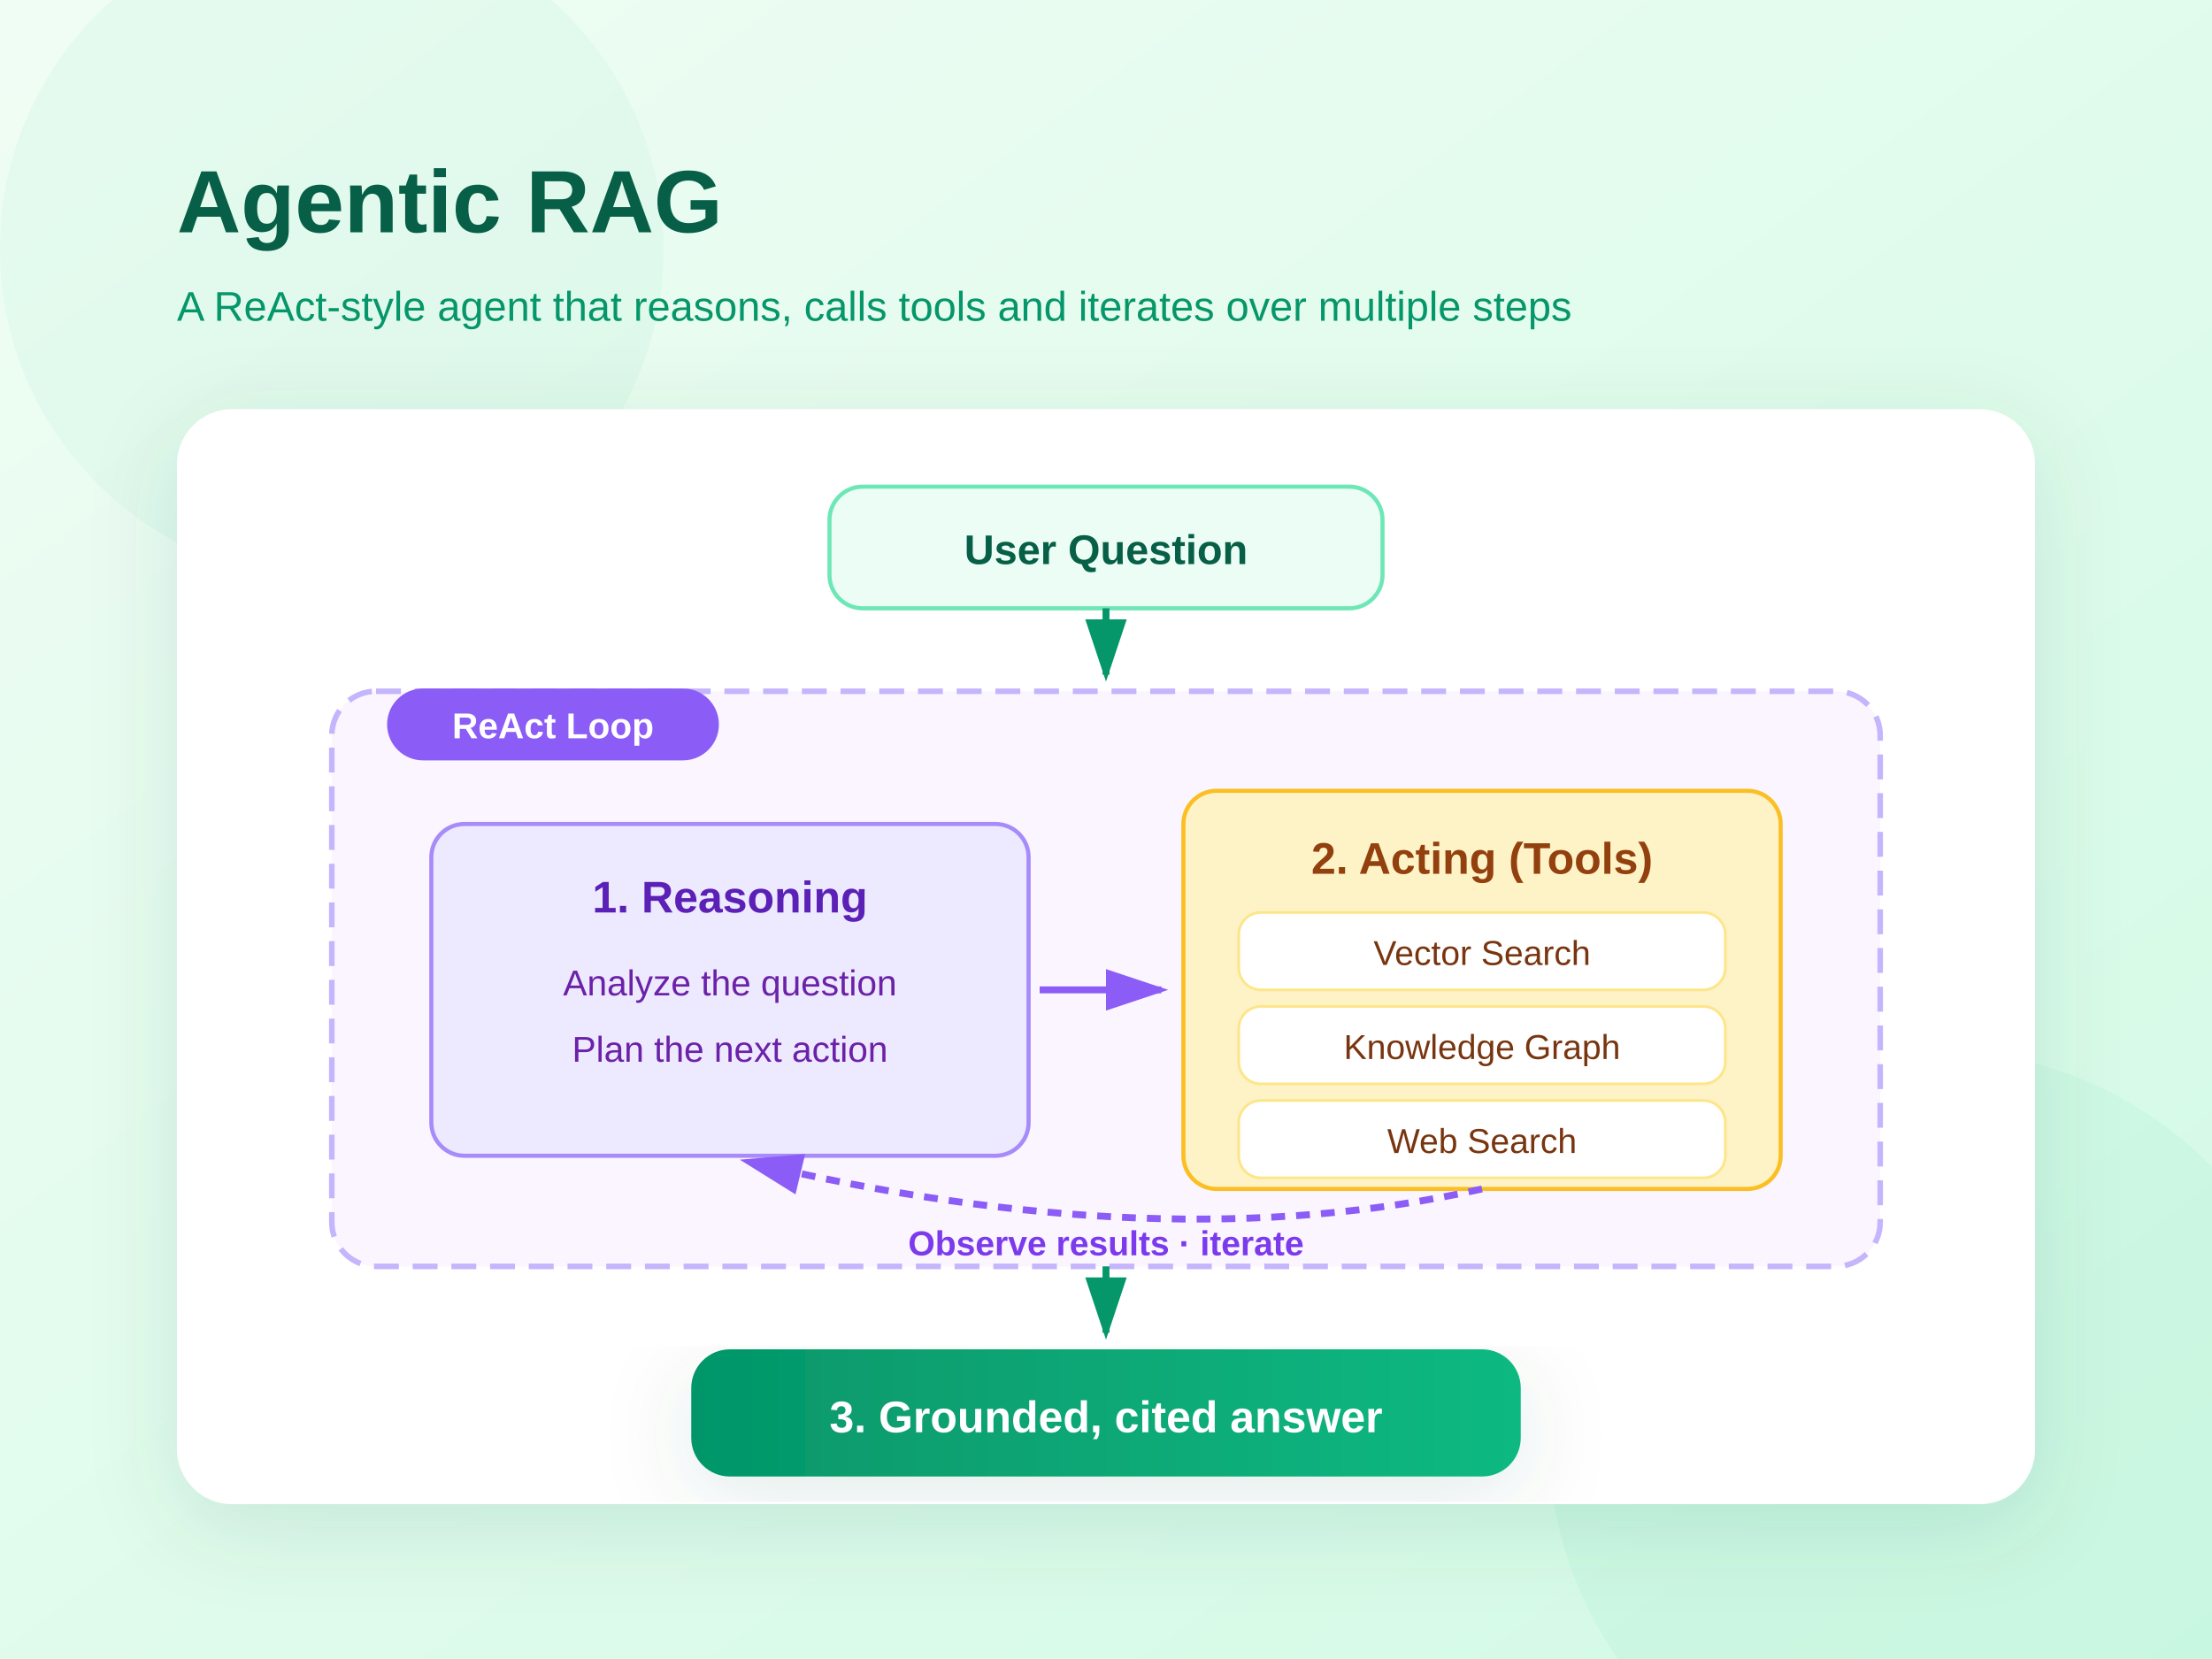
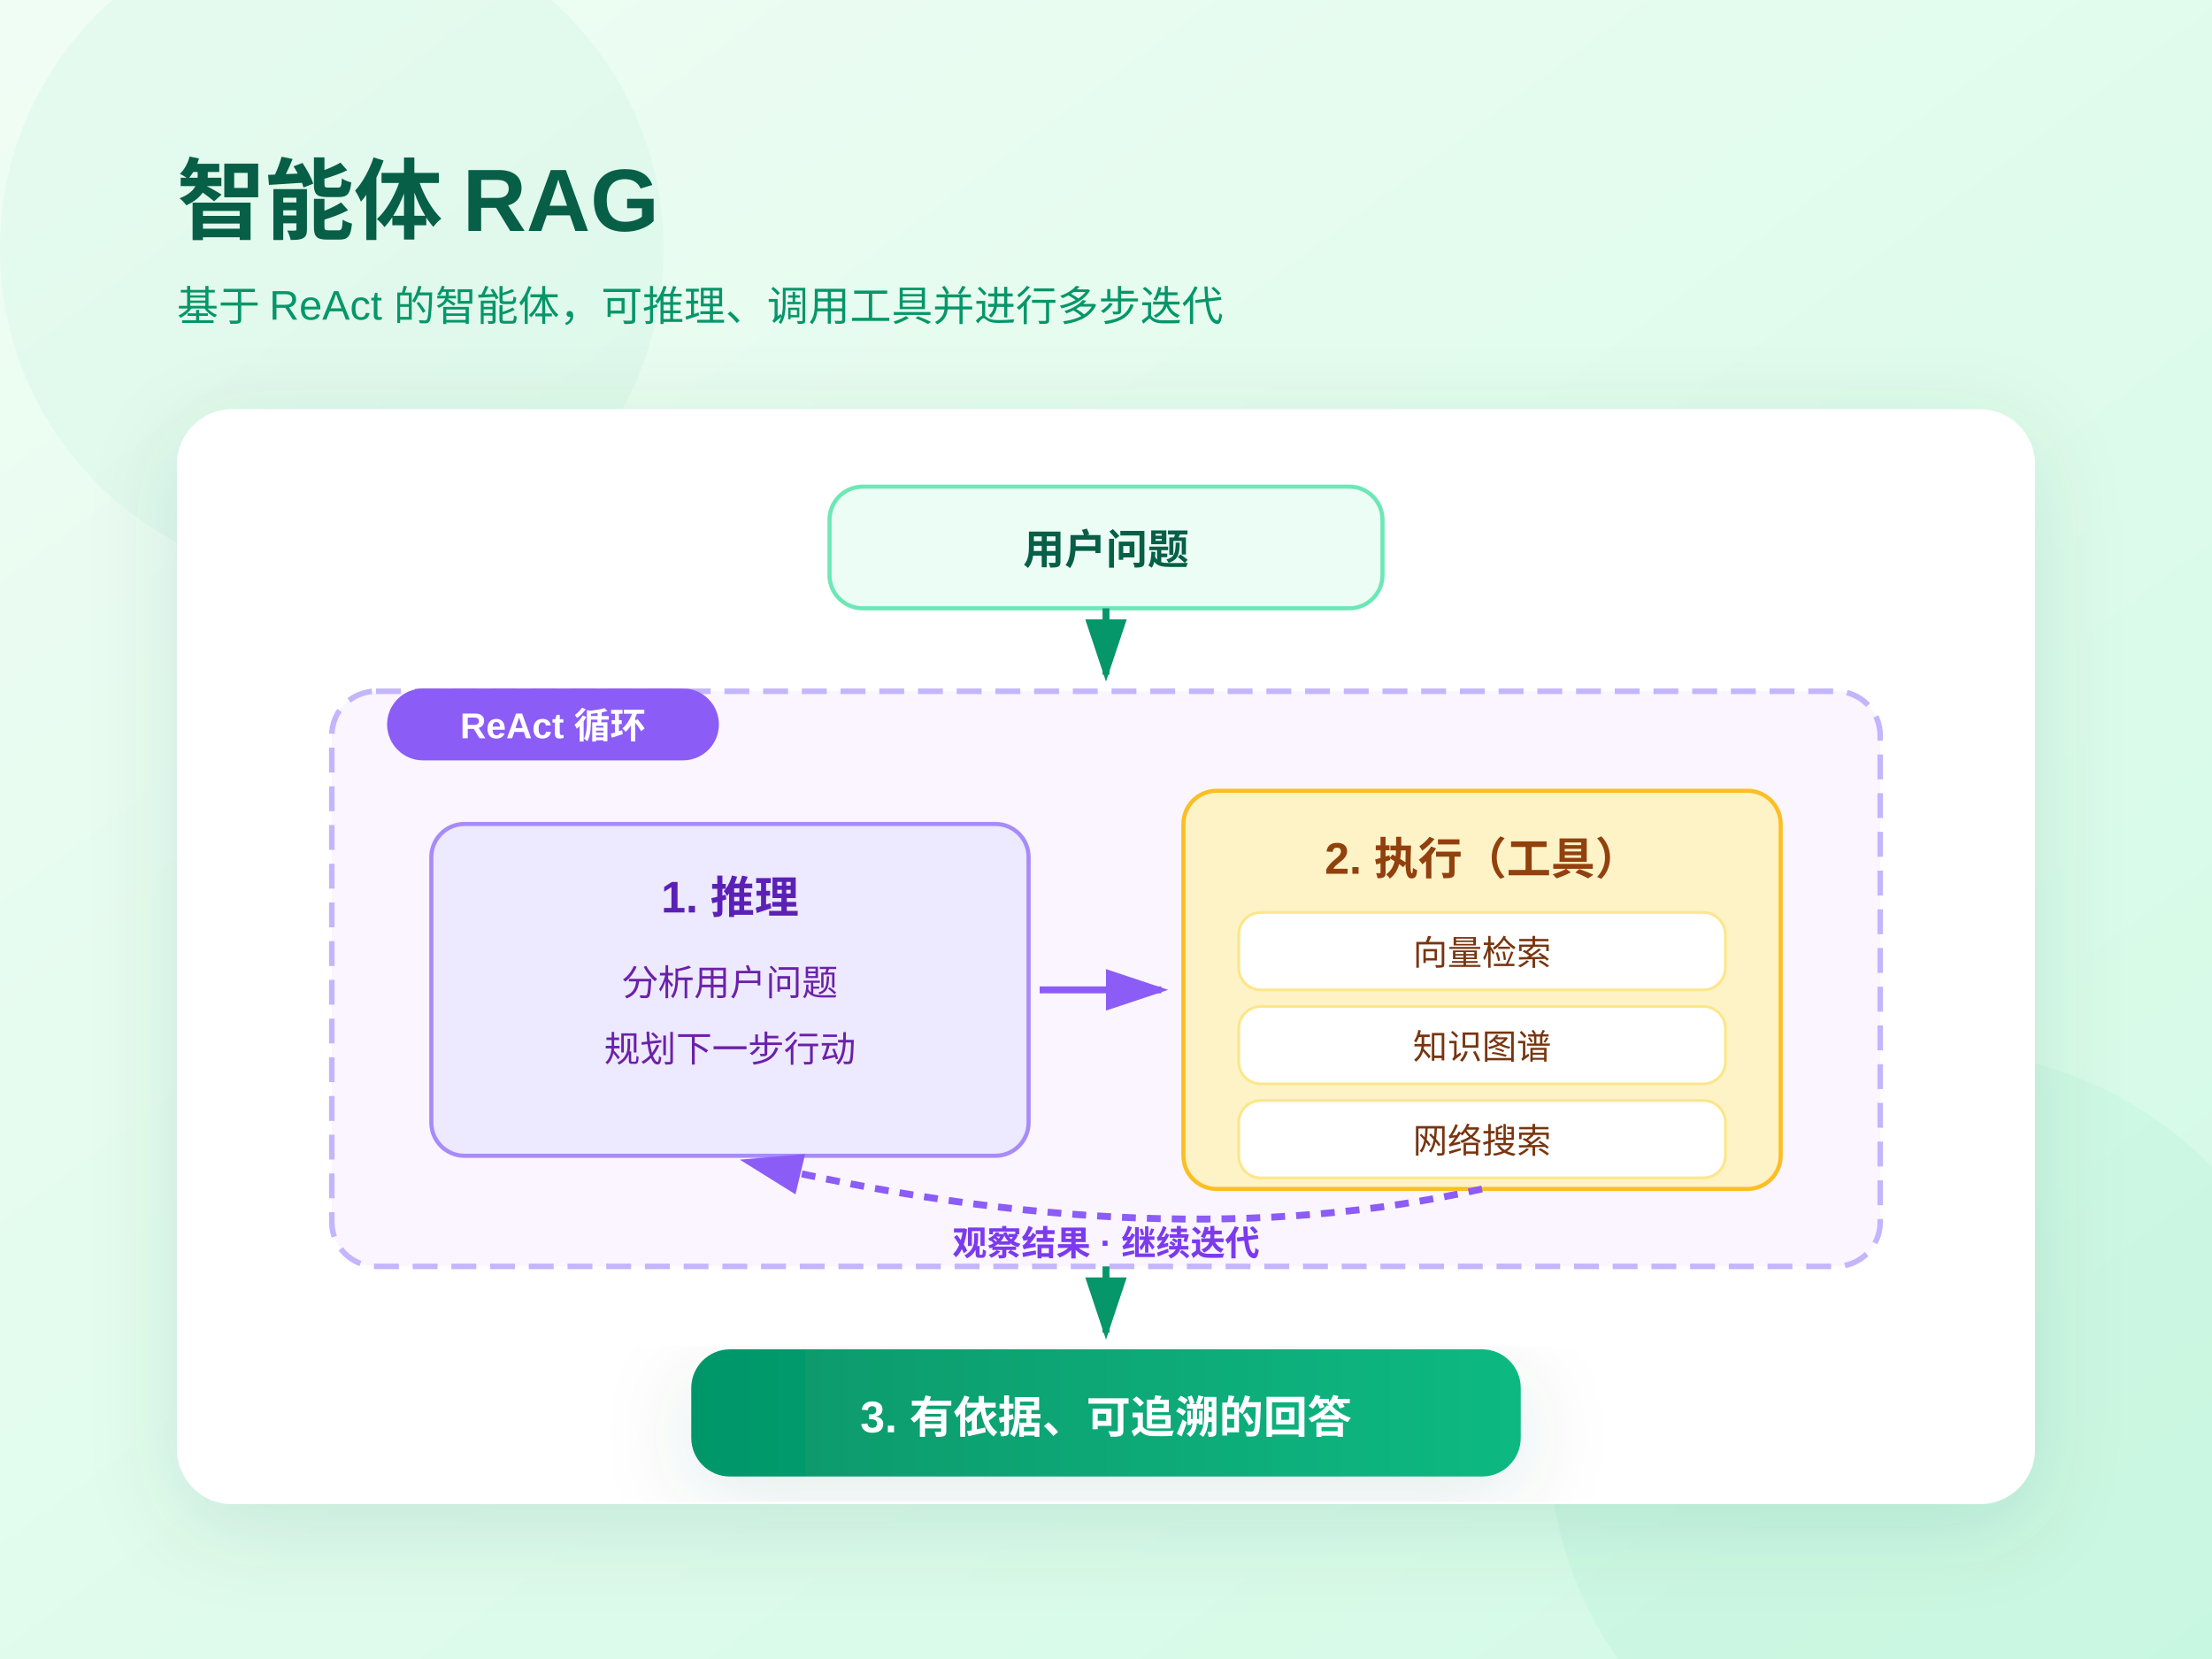
<svg xmlns="http://www.w3.org/2000/svg" viewBox="0 0 800 600">
  <defs>
    <linearGradient id="bg4" x1="0%" y1="0%" x2="100%" y2="100%">
      <stop offset="0%" stop-color="#F0FDF4" />
      <stop offset="100%" stop-color="#D1FAE5" />
    </linearGradient>
    <linearGradient id="brand4" x1="0%" y1="0%" x2="100%" y2="0%">
      <stop offset="0%" stop-color="#059669" />
      <stop offset="100%" stop-color="#10B981" />
    </linearGradient>
    <filter id="soft4" x="-20%" y="-20%" width="140%" height="140%">
      <feDropShadow dx="0" dy="8" stdDeviation="16" flood-color="#065F46" flood-opacity="0.12" />
    </filter>
  </defs>
  <rect width="800" height="600" fill="url(#bg4)" />
  <circle cx="120" cy="90" r="120" fill="#10B981" opacity="0.05" />
  <circle cx="700" cy="520" r="140" fill="#34D399" opacity="0.06" />
-   <text x="64" y="84" font-family="Arial, sans-serif" font-size="32" font-weight="700" fill="#065F46">Agentic RAG</text>
-   <text x="64" y="116" font-family="Arial, sans-serif" font-size="15" fill="#059669">A ReAct-style agent that reasons, calls tools and iterates over multiple steps</text>
+   <text x="64" y="84" font-family="Arial, sans-serif" font-size="32" font-weight="700" fill="#065F46">智能体 RAG</text>
+   <text x="64" y="116" font-family="Arial, sans-serif" font-size="15" fill="#059669">基于 ReAct 的智能体，可推理、调用工具并进行多步迭代</text>
  <g filter="url(#soft4)">
    <rect x="64" y="148" width="672" height="396" rx="20" fill="#FFFFFF" />
  </g>
  <g transform="translate(300, 176)">
    <rect width="200" height="44" rx="12" fill="#ECFDF5" stroke="#6EE7B7" stroke-width="1.5" />
-     <text x="100" y="28" font-family="Arial, sans-serif" font-size="15" font-weight="600" fill="#065F46" text-anchor="middle">User Question</text>
+     <text x="100" y="28" font-family="Arial, sans-serif" font-size="15" font-weight="600" fill="#065F46" text-anchor="middle">用户问题</text>
  </g>
  <path d="M400 220 V244" stroke="#059669" stroke-width="2.5" marker-end="url(#arrG4)" />
  <g transform="translate(120, 250)">
    <rect width="560" height="208" rx="16" fill="#FAF5FF" stroke="#C4B5FD" stroke-width="2" stroke-dasharray="9,5" />
    <rect x="20" y="-1" width="120" height="26" rx="13" fill="#8B5CF6" />
-     <text x="80" y="17" font-family="Arial, sans-serif" font-size="13" font-weight="700" fill="#FFFFFF" text-anchor="middle">ReAct Loop</text>
+     <text x="80" y="17" font-family="Arial, sans-serif" font-size="13" font-weight="700" fill="#FFFFFF" text-anchor="middle">ReAct 循环</text>
    <g transform="translate(36, 48)">
      <rect width="216" height="120" rx="12" fill="#EDE9FE" stroke="#A78BFA" stroke-width="1.5" />
-       <text x="108" y="32" font-family="Arial, sans-serif" font-size="16" font-weight="700" fill="#5B21B6" text-anchor="middle">1. Reasoning</text>
-       <text x="108" y="62" font-family="Arial, sans-serif" font-size="13" fill="#6B21A8" text-anchor="middle">Analyze the question</text>
-       <text x="108" y="86" font-family="Arial, sans-serif" font-size="13" fill="#6B21A8" text-anchor="middle">Plan the next action</text>
+       <text x="108" y="32" font-family="Arial, sans-serif" font-size="16" font-weight="700" fill="#5B21B6" text-anchor="middle">1. 推理</text>
+       <text x="108" y="62" font-family="Arial, sans-serif" font-size="13" fill="#6B21A8" text-anchor="middle">分析用户问题</text>
+       <text x="108" y="86" font-family="Arial, sans-serif" font-size="13" fill="#6B21A8" text-anchor="middle">规划下一步行动</text>
    </g>
    <path d="M256 108 H300" stroke="#8B5CF6" stroke-width="2.5" marker-end="url(#arrP4)" />
    <g transform="translate(308, 36)">
      <rect width="216" height="144" rx="12" fill="#FEF3C7" stroke="#FBBF24" stroke-width="1.5" />
-       <text x="108" y="30" font-family="Arial, sans-serif" font-size="16" font-weight="700" fill="#92400E" text-anchor="middle">2. Acting (Tools)</text>
+       <text x="108" y="30" font-family="Arial, sans-serif" font-size="16" font-weight="700" fill="#92400E" text-anchor="middle">2. 执行（工具）</text>
      <g font-family="Arial, sans-serif" font-size="12.5" fill="#78350F" text-anchor="middle">
        <rect x="20" y="44" width="176" height="28" rx="8" fill="#FFFFFF" stroke="#FDE68A" />
-         <text x="108" y="63">Vector Search</text>
+         <text x="108" y="63">向量检索</text>
        <rect x="20" y="78" width="176" height="28" rx="8" fill="#FFFFFF" stroke="#FDE68A" />
-         <text x="108" y="97">Knowledge Graph</text>
+         <text x="108" y="97">知识图谱</text>
        <rect x="20" y="112" width="176" height="28" rx="8" fill="#FFFFFF" stroke="#FDE68A" />
-         <text x="108" y="131">Web Search</text>
+         <text x="108" y="131">网络搜索</text>
      </g>
    </g>
    <path d="M416 180 Q 300 206 150 170" stroke="#8B5CF6" stroke-width="2.5" stroke-dasharray="5,4" fill="none" marker-end="url(#arrP4)" />
-     <text x="280" y="204" font-family="Arial, sans-serif" font-size="12.5" font-weight="600" fill="#7C3AED" text-anchor="middle">Observe results · iterate</text>
+     <text x="280" y="204" font-family="Arial, sans-serif" font-size="12.5" font-weight="600" fill="#7C3AED" text-anchor="middle">观察结果 · 继续迭代</text>
  </g>
  <path d="M400 458 V482" stroke="#059669" stroke-width="2.5" marker-end="url(#arrG4)" />
  <g transform="translate(250, 488)">
    <rect width="300" height="46" rx="14" fill="url(#brand4)" filter="url(#soft4)" />
-     <text x="150" y="30" font-family="Arial, sans-serif" font-size="16" font-weight="700" fill="#FFFFFF" text-anchor="middle">3. Grounded, cited answer</text>
+     <text x="150" y="30" font-family="Arial, sans-serif" font-size="16" font-weight="700" fill="#FFFFFF" text-anchor="middle">3. 有依据、可追溯的回答</text>
  </g>
  <defs>
    <marker id="arrG4" markerWidth="9" markerHeight="9" refX="8" refY="3" orient="auto">
      <polygon points="0 0, 9 3, 0 6" fill="#059669" />
    </marker>
    <marker id="arrP4" markerWidth="9" markerHeight="9" refX="8" refY="3" orient="auto">
      <polygon points="0 0, 9 3, 0 6" fill="#8B5CF6" />
    </marker>
  </defs>
</svg>
